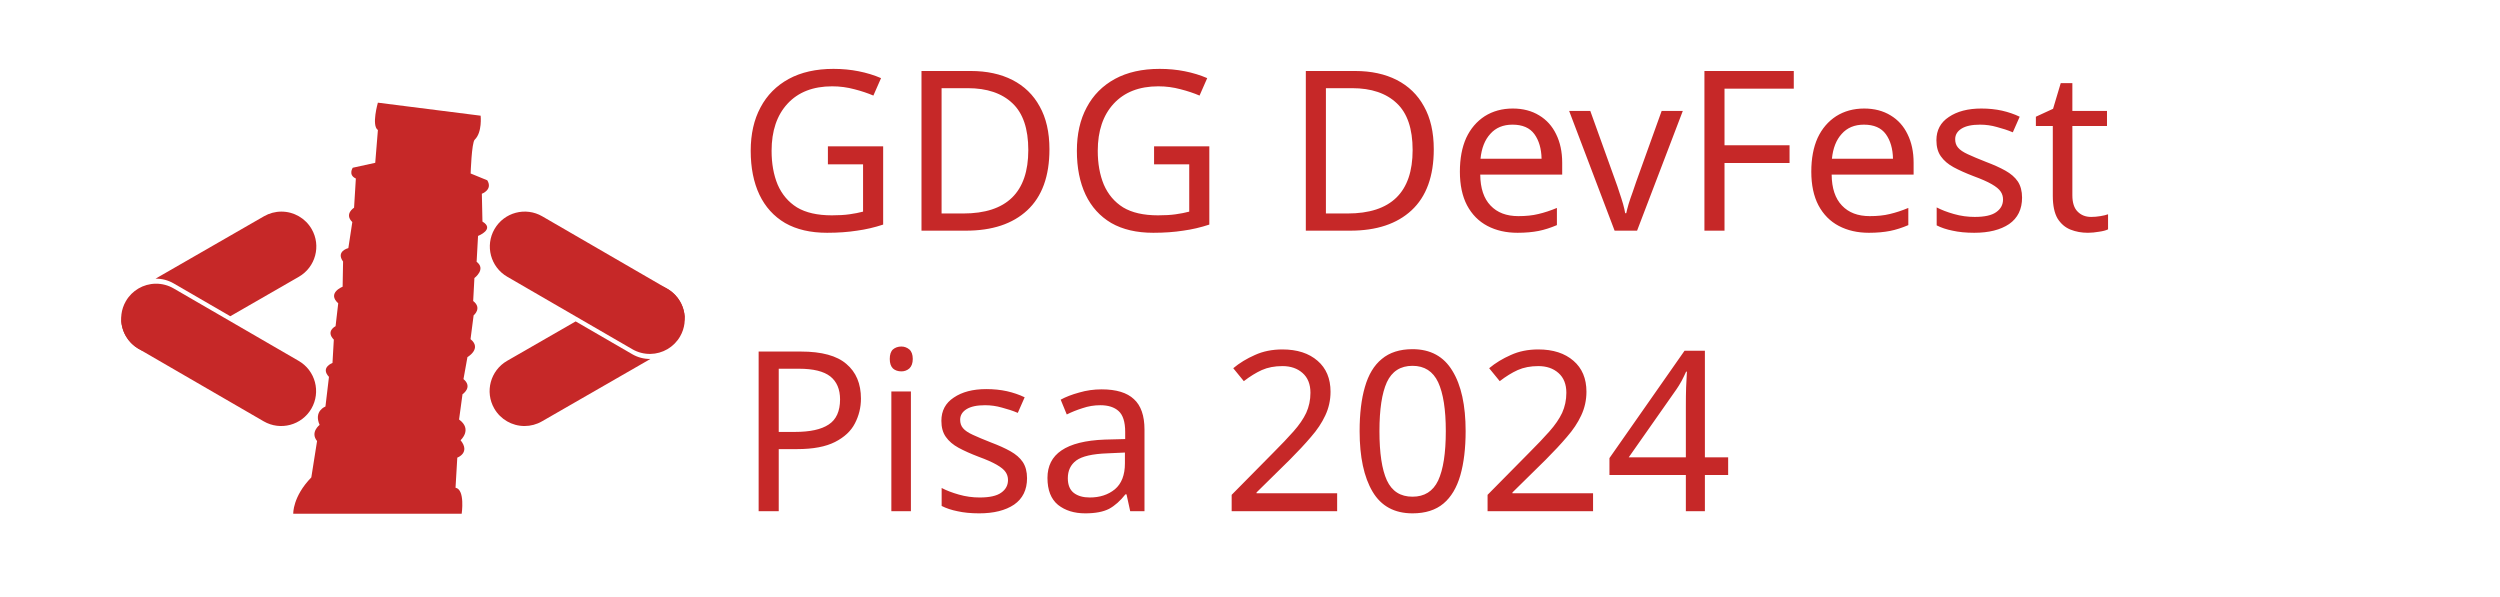
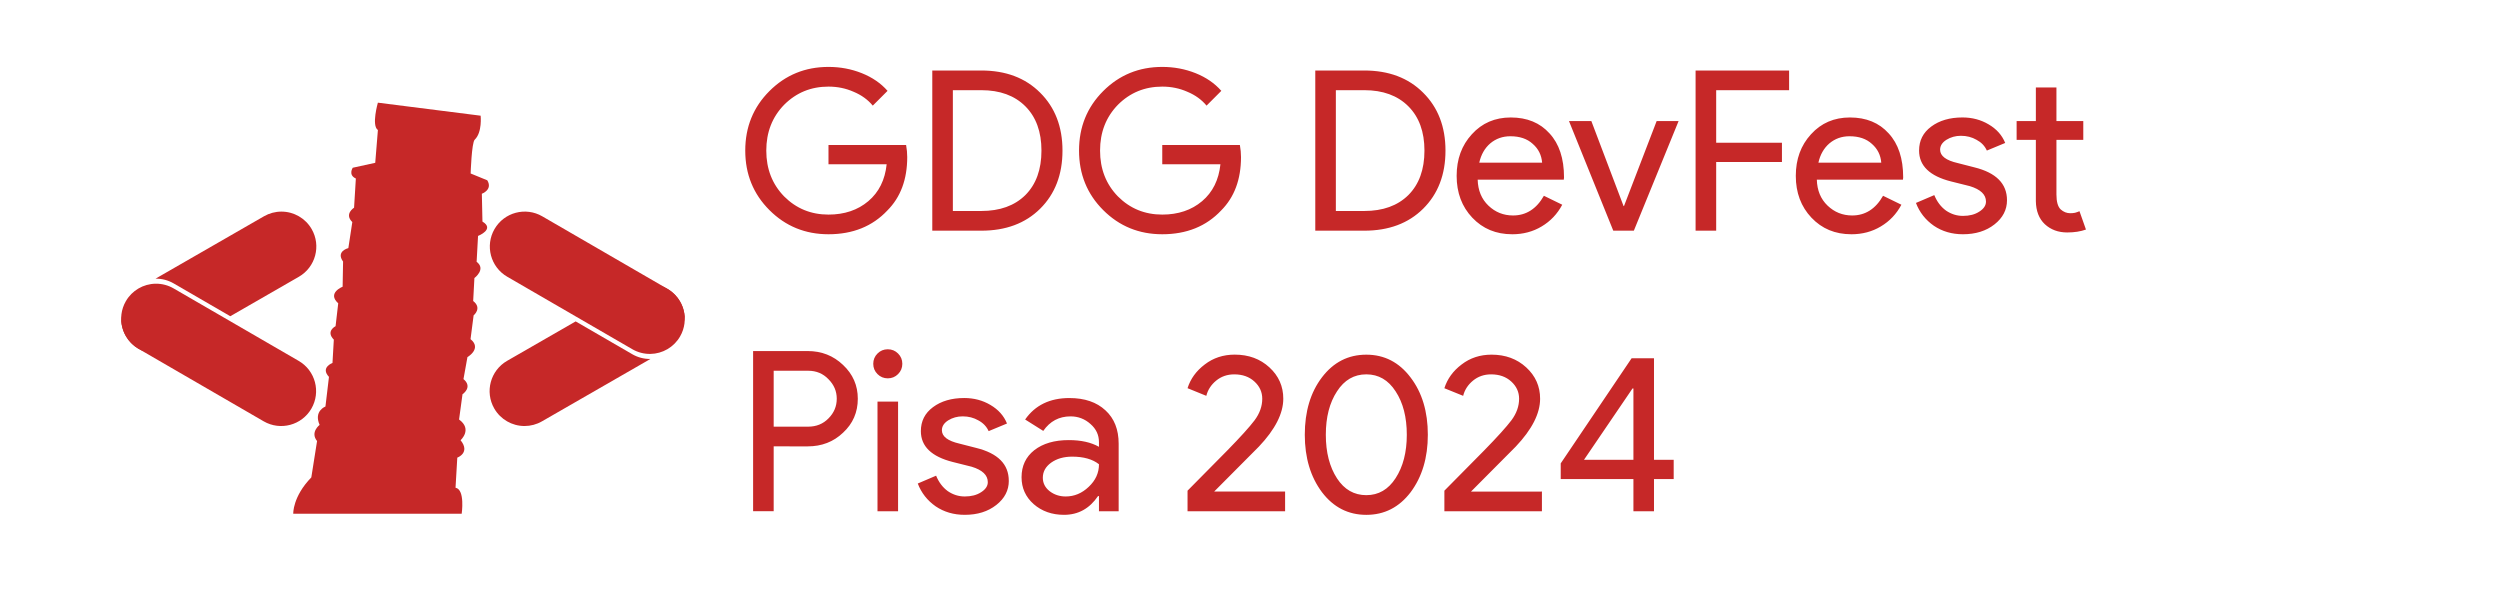
<svg xmlns="http://www.w3.org/2000/svg" id="Layer_4" width="134.1" height="32" version="1.1" xml:space="preserve">
  <defs id="defs106">
    <marker style="overflow:visible" id="Arrow1Lstart" refX="0" refY="0" orient="auto">
      <path transform="matrix(0.8,0,0,0.8,10,0)" style="fill:#fa0000;fill-opacity:1;fill-rule:evenodd;stroke:#fa0000;stroke-width:1pt;stroke-opacity:1" d="M 0,0 5,-5 -12.5,0 5,5 Z" id="path878" />
    </marker>
  </defs>
  <style id="style93">.st0{fill:#673ab7}</style>
  <g id="XMLID_1_" transform="matrix(0.9161748,0,0,0.8990569,7.261919,2.28336)">
    <path fill="#a7a9ac" d="m 9.243,28.112 h 9.862 c 0,0 0.207,-1.446 -0.361,-1.553 l 0.103,-1.794 c 0,0 0.784,-0.291 0.192,-1.041 0,0 0.712,-0.646 -0.088,-1.235 l 0.201,-1.507 c 0,0 0.625,-0.421 0.057,-0.904 l 0.232,-1.312 c 0,0 0.864,-0.509 0.181,-1.071 l 0.181,-1.419 c 0,0 0.517,-0.428 -0.026,-0.857 l 0.072,-1.37 c 0,0 0.703,-0.531 0.13,-0.969 l 0.083,-1.543 c 0,0 1.005,-0.402 0.258,-0.857 l -0.035,-1.66 c 0,0 0.654,-0.241 0.317,-0.803 L 19.629,7.811 c 0,0 0.057,-1.841 0.238,-2.017 0.451,-0.438 0.347,-1.431 0.347,-1.431 l -6.016,-0.777 c 0,0 -0.387,1.366 8.71e-4,1.633 0,0 -0.156,1.954 -0.156,1.955 l -1.316,0.294 c 0,0 -0.284,0.428 0.181,0.643 l -0.104,1.741 c 0,0 -0.594,0.374 -0.103,0.857 l -0.232,1.553 c 0,0 -0.748,0.188 -0.309,0.804 l -0.026,1.499 c 0,0 -0.93,0.375 -0.258,0.991 l -0.155,1.365 c 0,0 -0.593,0.295 -0.103,0.803 l -0.078,1.392 c 0,0 -0.722,0.268 -0.206,0.83 l -0.206,1.767 c 0,0 -0.702,0.268 -0.341,1.098 0,0 -0.568,0.436 -0.15,0.963 l -0.336,2.169 c -1.102,1.156 -1.058,2.169 -1.058,2.169 z" id="path1" style="fill:#c62828;fill-opacity:1;stroke-width:0.108" />
-     <text xml:space="preserve" style="font-size:13.222px;fill:#c62828;fill-opacity:1;stroke-width:1.102" x="35.556" y="11.118" id="text1" transform="scale(0.9906139,1.009475)">
-       <tspan id="tspan1" style="font-style:normal;font-variant:normal;font-weight:normal;font-stretch:normal;font-family:'Product Sans';-inkscape-font-specification:'Product Sans';stroke-width:1.102" x="35.556" y="11.118">GDG DevFest</tspan>
-       <tspan style="font-style:normal;font-variant:normal;font-weight:normal;font-stretch:normal;font-family:'Product Sans';-inkscape-font-specification:'Product Sans';stroke-width:1.102" x="35.556" y="27.699" id="tspan2">Pisa 2024</tspan>
-     </text>
+     <g id="text1" style="font-size:13.222px;fill:#c62828;stroke-width:1.102" transform="scale(0.9906139,1.009475)" aria-label="GDG DevFest&#10;Pisa 2024">
+       <path style="font-family:'Product Sans';-inkscape-font-specification:'Product Sans'" d="m 45.618,6.767 q 0,1.983 -1.177,3.16 -1.322,1.402 -3.477,1.402 -2.063,0 -3.491,-1.428 -1.428,-1.428 -1.428,-3.517 0,-2.089 1.428,-3.517 1.428,-1.428 3.491,-1.428 1.045,0 1.97,0.37 0.926,0.37 1.521,1.045 l -0.873,0.873 q -0.436,-0.529 -1.137,-0.82 -0.688,-0.304 -1.481,-0.304 -1.547,0 -2.618,1.071 -1.058,1.084 -1.058,2.711 0,1.626 1.058,2.711 1.071,1.071 2.618,1.071 1.415,0 2.354,-0.793 0.939,-0.793 1.084,-2.182 h -3.438 v -1.137 h 4.588 q 0.066,0.37 0.066,0.714 z m 1.481,4.35 V 1.651 h 2.896 q 2.168,0 3.477,1.309 1.322,1.309 1.322,3.424 0,2.129 -1.322,3.438 -1.309,1.296 -3.477,1.296 z m 1.216,-8.303 v 7.14 h 1.679 q 1.653,0 2.605,-0.939 0.952,-0.952 0.952,-2.631 0,-1.666 -0.952,-2.618 -0.952,-0.952 -2.605,-0.952 z m 17.03,3.953 q 0,1.983 -1.177,3.16 -1.322,1.402 -3.477,1.402 -2.063,0 -3.491,-1.428 -1.428,-1.428 -1.428,-3.517 0,-2.089 1.428,-3.517 1.428,-1.428 3.491,-1.428 1.045,0 1.97,0.37 0.926,0.37 1.521,1.045 l -0.873,0.873 q -0.436,-0.529 -1.137,-0.82 -0.688,-0.304 -1.481,-0.304 -1.547,0 -2.618,1.071 -1.058,1.084 -1.058,2.711 0,1.626 1.058,2.711 1.071,1.071 2.618,1.071 1.415,0 2.354,-0.793 0.939,-0.793 1.084,-2.182 h -3.438 v -1.137 h 4.588 q 0.066,0.37 0.066,0.714 z m 4.39,4.35 V 1.651 h 2.896 q 2.168,0 3.477,1.309 1.322,1.309 1.322,3.424 0,2.129 -1.322,3.438 -1.309,1.296 -3.477,1.296 z m 1.216,-8.303 v 7.14 h 1.679 q 1.653,0 2.605,-0.939 0.952,-0.952 0.952,-2.631 0,-1.666 -0.952,-2.618 -0.952,-0.952 -2.605,-0.952 z m 10.419,8.515 q -1.428,0 -2.354,-0.978 -0.926,-0.978 -0.926,-2.473 0,-1.481 0.899,-2.459 0.899,-0.992 2.301,-0.992 1.441,0 2.287,0.939 0.859,0.926 0.859,2.605 l -0.013,0.132 h -5.09 q 0.026,0.952 0.635,1.534 0.608,0.582 1.454,0.582 1.164,0 1.825,-1.164 l 1.084,0.529 q -0.436,0.82 -1.216,1.283 -0.767,0.463 -1.745,0.463 z M 79.427,7.098 h 3.715 q -0.053,-0.674 -0.555,-1.111 -0.489,-0.45 -1.322,-0.45 -0.688,0 -1.19,0.423 -0.489,0.423 -0.648,1.137 z M 88.563,11.118 H 87.347 L 84.729,4.639 h 1.322 l 1.904,5.024 h 0.026 l 1.93,-5.024 H 91.208 Z M 93.429,7.058 V 11.118 H 92.212 V 1.651 h 5.527 v 1.164 h -4.31 v 3.107 h 3.887 v 1.137 z m 7.986,4.271 q -1.428,0 -2.354,-0.978 -0.926,-0.978 -0.926,-2.473 0,-1.481 0.899,-2.459 0.899,-0.992 2.301,-0.992 1.441,0 2.287,0.939 0.859,0.926 0.859,2.605 l -0.013,0.132 h -5.09 q 0.026,0.952 0.635,1.534 0.608,0.582 1.454,0.582 1.164,0 1.825,-1.164 l 1.084,0.529 q -0.436,0.82 -1.216,1.283 -0.767,0.463 -1.745,0.463 z M 99.471,7.098 h 3.715 q -0.053,-0.674 -0.555,-1.111 -0.489,-0.45 -1.322,-0.45 -0.688,0 -1.19,0.423 -0.489,0.423 -0.648,1.137 z m 11.146,2.221 q 0,0.846 -0.74,1.428 -0.74,0.582 -1.864,0.582 -0.978,0 -1.719,-0.502 -0.74,-0.516 -1.058,-1.349 l 1.084,-0.463 q 0.238,0.582 0.688,0.912 0.463,0.317 1.005,0.317 0.582,0 0.965,-0.251 0.397,-0.251 0.397,-0.595 0,-0.621 -0.952,-0.912 l -1.111,-0.278 q -1.891,-0.476 -1.891,-1.825 0,-0.886 0.714,-1.415 0.727,-0.542 1.851,-0.542 0.859,0 1.547,0.41 0.701,0.41 0.978,1.097 l -1.084,0.45 q -0.185,-0.41 -0.608,-0.635 -0.41,-0.238 -0.926,-0.238 -0.476,0 -0.859,0.238 -0.37,0.238 -0.37,0.582 0,0.555 1.045,0.793 l 0.978,0.251 q 1.93,0.476 1.93,1.944 z m 3.557,1.904 q -0.793,0 -1.322,-0.489 -0.516,-0.489 -0.529,-1.362 V 5.749 H 111.186 v -1.111 h 1.137 v -1.983 h 1.216 v 1.983 h 1.587 v 1.111 h -1.587 v 3.226 q 0,0.648 0.251,0.886 0.251,0.225 0.569,0.225 0.145,0 0.278,-0.026 0.145,-0.04 0.264,-0.093 l 0.383,1.084 q -0.476,0.172 -1.111,0.172 z" id="path2" />
+       <path style="font-family:'Product Sans';-inkscape-font-specification:'Product Sans'" d="m 37.725,23.865 v 3.834 h -1.216 v -9.467 h 3.226 q 1.23,0 2.089,0.82 0.873,0.82 0.873,1.997 0,1.203 -0.873,2.01 -0.846,0.807 -2.089,0.807 z m 0,-4.469 v 3.305 h 2.036 q 0.727,0 1.203,-0.489 0.489,-0.489 0.489,-1.164 0,-0.661 -0.489,-1.15 -0.476,-0.502 -1.203,-0.502 z m 7.603,-0.41 q 0,0.357 -0.251,0.608 -0.251,0.251 -0.608,0.251 -0.357,0 -0.608,-0.251 -0.251,-0.251 -0.251,-0.608 0,-0.357 0.251,-0.608 0.251,-0.251 0.608,-0.251 0.357,0 0.608,0.251 0.251,0.251 0.251,0.608 z m -0.251,2.235 v 6.479 h -1.216 v -6.479 z m 6.545,4.681 q 0,0.846 -0.74,1.428 -0.74,0.582 -1.864,0.582 -0.978,0 -1.719,-0.502 -0.74,-0.516 -1.058,-1.349 l 1.084,-0.463 q 0.238,0.582 0.688,0.912 0.463,0.317 1.005,0.317 0.582,0 0.965,-0.251 0.397,-0.251 0.397,-0.595 0,-0.621 -0.952,-0.912 L 48.315,24.79 q -1.891,-0.476 -1.891,-1.825 0,-0.886 0.714,-1.415 0.727,-0.542 1.851,-0.542 0.859,0 1.547,0.41 0.701,0.41 0.978,1.097 l -1.084,0.45 q -0.185,-0.41 -0.608,-0.635 -0.41,-0.238 -0.926,-0.238 -0.476,0 -0.859,0.238 -0.37,0.238 -0.37,0.582 0,0.555 1.045,0.793 l 0.978,0.251 q 1.93,0.476 1.93,1.944 z m 2.01,-0.185 q 0,0.476 0.397,0.793 0.41,0.317 0.952,0.317 0.767,0 1.362,-0.569 0.608,-0.569 0.608,-1.335 -0.569,-0.45 -1.587,-0.45 -0.74,0 -1.243,0.357 -0.489,0.357 -0.489,0.886 z m 1.573,-4.707 q 1.349,0 2.129,0.727 0.78,0.714 0.78,1.97 v 3.993 h -1.164 v -0.899 h -0.053 q -0.754,1.111 -2.01,1.111 -1.071,0 -1.798,-0.635 -0.714,-0.635 -0.714,-1.587 0,-1.005 0.754,-1.6 0.767,-0.595 2.036,-0.595 1.084,0 1.785,0.397 v -0.278 q 0,-0.635 -0.502,-1.071 -0.502,-0.45 -1.177,-0.45 -1.018,0 -1.613,0.859 l -1.071,-0.674 q 0.886,-1.269 2.618,-1.269 z m 12.746,5.527 v 1.164 H 62.185 v -1.216 l 2.34,-2.367 q 1.177,-1.203 1.626,-1.798 0.45,-0.608 0.45,-1.269 0,-0.595 -0.463,-1.018 -0.463,-0.423 -1.19,-0.423 -0.621,0 -1.071,0.37 -0.45,0.37 -0.582,0.899 L 62.185,20.427 q 0.264,-0.833 1.018,-1.402 0.754,-0.582 1.772,-0.582 1.23,0 2.049,0.754 0.82,0.754 0.82,1.851 0,1.309 -1.441,2.83 l -2.644,2.658 z m 1.164,-3.358 q 0,-2.063 1.018,-3.398 1.018,-1.335 2.618,-1.335 1.6,0 2.618,1.349 1.018,1.335 1.018,3.385 0,2.036 -1.018,3.398 -1.018,1.335 -2.618,1.335 -1.6,0 -2.618,-1.335 -1.018,-1.362 -1.018,-3.398 z m 6.029,0 q 0,-1.56 -0.661,-2.565 -0.648,-1.005 -1.732,-1.005 -1.084,0 -1.732,1.005 -0.661,1.005 -0.661,2.565 0,1.56 0.661,2.578 0.648,0.992 1.732,0.992 1.084,0 1.732,-1.005 0.661,-1.018 0.661,-2.565 z m 7.986,3.358 v 1.164 h -5.765 v -1.216 l 2.34,-2.367 q 1.177,-1.203 1.626,-1.798 0.45,-0.608 0.45,-1.269 0,-0.595 -0.463,-1.018 -0.463,-0.423 -1.19,-0.423 -0.621,0 -1.071,0.37 -0.45,0.37 -0.582,0.899 l -1.111,-0.45 q 0.264,-0.833 1.018,-1.402 0.754,-0.582 1.772,-0.582 1.23,0 2.049,0.754 0.82,0.754 0.82,1.851 0,1.309 -1.441,2.83 l -2.644,2.658 z m 6.624,-0.74 v 1.904 h -1.216 v -1.904 h -4.297 v -0.926 l 4.191,-6.214 h 1.322 v 6.003 h 1.164 v 1.137 z m -4.138,-1.137 h 2.922 v -4.218 h -0.053 z" id="path3" />
+     </g>
  </g>
  <g id="g3118" transform="matrix(0.2128417,0,0,0.2128417,6.5,3.114347)">
    <g id="layer2" style="display:inline;stroke:#c62828;stroke-opacity:1" transform="translate(-33.96443,-75.42158)">
      <g id="g940" style="stroke:#c62828;stroke-linecap:round;stroke-linejoin:round;stroke-opacity:1" />
    </g>
    <g id="layer3" style="display:inline;fill:#c62828;fill-opacity:1" transform="translate(-33.96443,-75.42158)">
      <g id="g1973" transform="translate(190.3456,48.77017)" style="fill:#c62828;fill-opacity:1;stroke:#fffefe;stroke-opacity:1">
        <g id="layer1-8" style="fill:#c62828;fill-opacity:1;stroke:#fffefe;stroke-opacity:1" />
        <g id="layer2-2" style="display:inline;opacity:1;fill:#c62828;fill-opacity:1;stroke:#fffefe;stroke-opacity:1">
          <path id="path876" style="color:#000000;font-style:normal;font-variant:normal;font-weight:normal;font-stretch:normal;font-size:medium;line-height:normal;font-family:sans-serif;font-variant-ligatures:normal;font-variant-position:normal;font-variant-caps:normal;font-variant-numeric:normal;font-variant-alternates:normal;font-variant-east-asian:normal;font-feature-settings:normal;font-variation-settings:normal;text-indent:0;text-align:start;text-decoration:none;text-decoration-line:none;text-decoration-style:solid;text-decoration-color:#000000;letter-spacing:normal;word-spacing:normal;text-transform:none;writing-mode:lr-tb;direction:ltr;text-orientation:mixed;dominant-baseline:auto;baseline-shift:baseline;text-anchor:start;white-space:normal;shape-padding:0;shape-margin:0;inline-size:0;clip-rule:nonzero;display:inline;overflow:visible;visibility:visible;opacity:1;isolation:auto;mix-blend-mode:normal;color-interpolation:sRGB;color-interpolation-filters:linearRGB;solid-color:#000000;solid-opacity:1;vector-effect:none;fill:#c62828;fill-opacity:1;fill-rule:nonzero;stroke:none;stroke-width:3.78;stroke-linecap:round;stroke-linejoin:miter;stroke-miterlimit:4;stroke-dasharray:none;stroke-dashoffset:0;stroke-opacity:1;color-rendering:auto;image-rendering:auto;shape-rendering:auto;text-rendering:auto;enable-background:accumulate;stop-color:#000000;stop-opacity:1" d="m 152.631,146.254 a 33.26,33.26 0 0 0 -16.588,4.436 L 32.703,210.137 a 33.26,33.26 0 0 1 0.111,-0.002 33.26,33.26 0 0 1 17.119,4.48 l 53.996,31.287 65.289,-37.561 a 33.26,33.26 0 0 0 12.238,-45.412 33.26,33.26 0 0 0 -28.826,-16.676 z M 0.088,245.791 A 33.26,33.26 0 0 0 4.432,264.77 33.26,33.26 0 0 0 32.572,281.438 L 16.582,272.172 A 33.26,33.26 0 0 1 0.088,245.791 Z" transform="matrix(0.2645833,0,0,0.2645833,-156.3816,26.65141)" />
          <path style="color:#000000;font-style:normal;font-variant:normal;font-weight:normal;font-stretch:normal;font-size:medium;line-height:normal;font-family:sans-serif;font-variant-ligatures:normal;font-variant-position:normal;font-variant-caps:normal;font-variant-numeric:normal;font-variant-alternates:normal;font-variant-east-asian:normal;font-feature-settings:normal;font-variation-settings:normal;text-indent:0;text-align:start;text-decoration:none;text-decoration-line:none;text-decoration-style:solid;text-decoration-color:#000000;letter-spacing:normal;word-spacing:normal;text-transform:none;writing-mode:lr-tb;direction:ltr;text-orientation:mixed;dominant-baseline:auto;baseline-shift:baseline;text-anchor:start;white-space:normal;shape-padding:0;shape-margin:0;inline-size:0;clip-rule:nonzero;display:inline;overflow:visible;visibility:visible;opacity:1;isolation:auto;mix-blend-mode:normal;color-interpolation:sRGB;color-interpolation-filters:linearRGB;solid-color:#000000;solid-opacity:1;vector-effect:none;fill:#c62828;fill-opacity:1;fill-rule:nonzero;stroke:none;stroke-linecap:round;stroke-linejoin:miter;stroke-miterlimit:4;stroke-dasharray:none;stroke-dashoffset:0;stroke-opacity:1;color-rendering:auto;image-rendering:auto;shape-rendering:auto;text-rendering:auto;enable-background:accumulate;stop-color:#000000;stop-opacity:1" d="m -147.699,83.518 a 8.8,8.8 0 0 0 -7.496,4.389 8.8,8.8 0 0 0 3.201,12.025 l 31.527,18.268 a 8.8,8.8 0 0 0 12.025,-3.203 8.8,8.8 0 0 0 -3.201,-12.025 l -31.527,-18.268 a 8.8,8.8 0 0 0 -4.529,-1.186 z" id="path1160" />
          <g id="g1023" style="fill:#c62828;fill-opacity:1">
            <g id="g1027" style="fill:#c62828;fill-opacity:1" />
          </g>
        </g>
        <g id="layer4" style="display:inline;fill:#c62828;fill-opacity:1;stroke:#fffefe;stroke-opacity:1" />
        <g id="layer5" style="display:inline;fill:#c62828;fill-opacity:1;stroke:#fffefe;stroke-opacity:1" />
        <g id="layer6" style="display:inline;fill:#c62828;fill-opacity:1;stroke:#fffefe;stroke-opacity:1" />
      </g>
      <g id="g1019" transform="translate(1.179461,-36.11207)" style="display:inline;fill:#c62828;fill-opacity:1">
        <path id="path876-4" style="color:#000000;font-style:normal;font-variant:normal;font-weight:normal;font-stretch:normal;font-size:medium;line-height:normal;font-family:sans-serif;font-variant-ligatures:normal;font-variant-position:normal;font-variant-caps:normal;font-variant-numeric:normal;font-variant-alternates:normal;font-variant-east-asian:normal;font-feature-settings:normal;font-variation-settings:normal;text-indent:0;text-align:start;text-decoration:none;text-decoration-line:none;text-decoration-style:solid;text-decoration-color:#000000;letter-spacing:normal;word-spacing:normal;text-transform:none;writing-mode:lr-tb;direction:ltr;text-orientation:mixed;dominant-baseline:auto;baseline-shift:baseline;text-anchor:start;white-space:normal;shape-padding:0;shape-margin:0;inline-size:0;clip-rule:nonzero;display:inline;overflow:visible;visibility:visible;isolation:auto;mix-blend-mode:normal;color-interpolation:sRGB;color-interpolation-filters:linearRGB;solid-color:#000000;solid-opacity:1;vector-effect:none;fill:#c62828;fill-opacity:1;fill-rule:nonzero;stroke:none;stroke-width:1;stroke-linecap:round;stroke-linejoin:miter;stroke-miterlimit:4;stroke-dasharray:none;stroke-dashoffset:0;stroke-opacity:1;color-rendering:auto;image-rendering:auto;shape-rendering:auto;text-rendering:auto;enable-background:accumulate;stop-color:#000000" d="m 134.434,204.267 a 8.8,8.8 0 0 0 4.389,-1.174 l 27.342,-15.729 a 8.8,8.8 0 0 1 -0.029,5.3e-4 8.8,8.8 0 0 1 -4.529,-1.185 l -14.286,-8.278 -17.274,9.938 a 8.8,8.8 0 0 0 -3.238,12.015 8.8,8.8 0 0 0 7.627,4.412 z m 40.36,-26.336 a 8.8,8.8 0 0 0 -1.149,-5.021 8.8,8.8 0 0 0 -7.446,-4.41 l 4.231,2.452 a 8.8,8.8 0 0 1 4.364,6.98 z" />
        <path style="color:#000000;font-style:normal;font-variant:normal;font-weight:normal;font-stretch:normal;font-size:medium;line-height:normal;font-family:sans-serif;font-variant-ligatures:normal;font-variant-position:normal;font-variant-caps:normal;font-variant-numeric:normal;font-variant-alternates:normal;font-variant-east-asian:normal;font-feature-settings:normal;font-variation-settings:normal;text-indent:0;text-align:start;text-decoration:none;text-decoration-line:none;text-decoration-style:solid;text-decoration-color:#000000;letter-spacing:normal;word-spacing:normal;text-transform:none;writing-mode:lr-tb;direction:ltr;text-orientation:mixed;dominant-baseline:auto;baseline-shift:baseline;text-anchor:start;white-space:normal;shape-padding:0;shape-margin:0;inline-size:0;clip-rule:nonzero;display:inline;overflow:visible;visibility:visible;isolation:auto;mix-blend-mode:normal;color-interpolation:sRGB;color-interpolation-filters:linearRGB;solid-color:#000000;solid-opacity:1;vector-effect:none;fill:#c62828;fill-opacity:1;fill-rule:nonzero;stroke:none;stroke-linecap:round;stroke-linejoin:miter;stroke-miterlimit:4;stroke-dasharray:none;stroke-dashoffset:0;stroke-opacity:1;color-rendering:auto;image-rendering:auto;shape-rendering:auto;text-rendering:auto;enable-background:accumulate;stop-color:#000000" d="m 166.135,186.097 a 8.8,8.8 0 0 0 7.496,-4.389 8.8,8.8 0 0 0 -3.201,-12.025 l -31.527,-18.268 a 8.8,8.8 0 0 0 -12.025,3.203 8.8,8.8 0 0 0 3.201,12.025 l 31.527,18.268 a 8.8,8.8 0 0 0 4.529,1.186 z" id="path1160-4" />
      </g>
    </g>
    <g id="layer7" transform="translate(-33.96443,-75.42158)">
      <g id="g2088" transform="rotate(12.86779,111.6507,70.15996)" style="fill:none;fill-opacity:1;stroke:#c62828;stroke-opacity:1">
        <g id="g2096" style="fill:none;fill-opacity:1;stroke:#c62828;stroke-opacity:1">
          <g id="g2115" style="fill:none;fill-opacity:1;stroke:#c62828;stroke-opacity:1" />
        </g>
      </g>
    </g>
  </g>
</svg>
